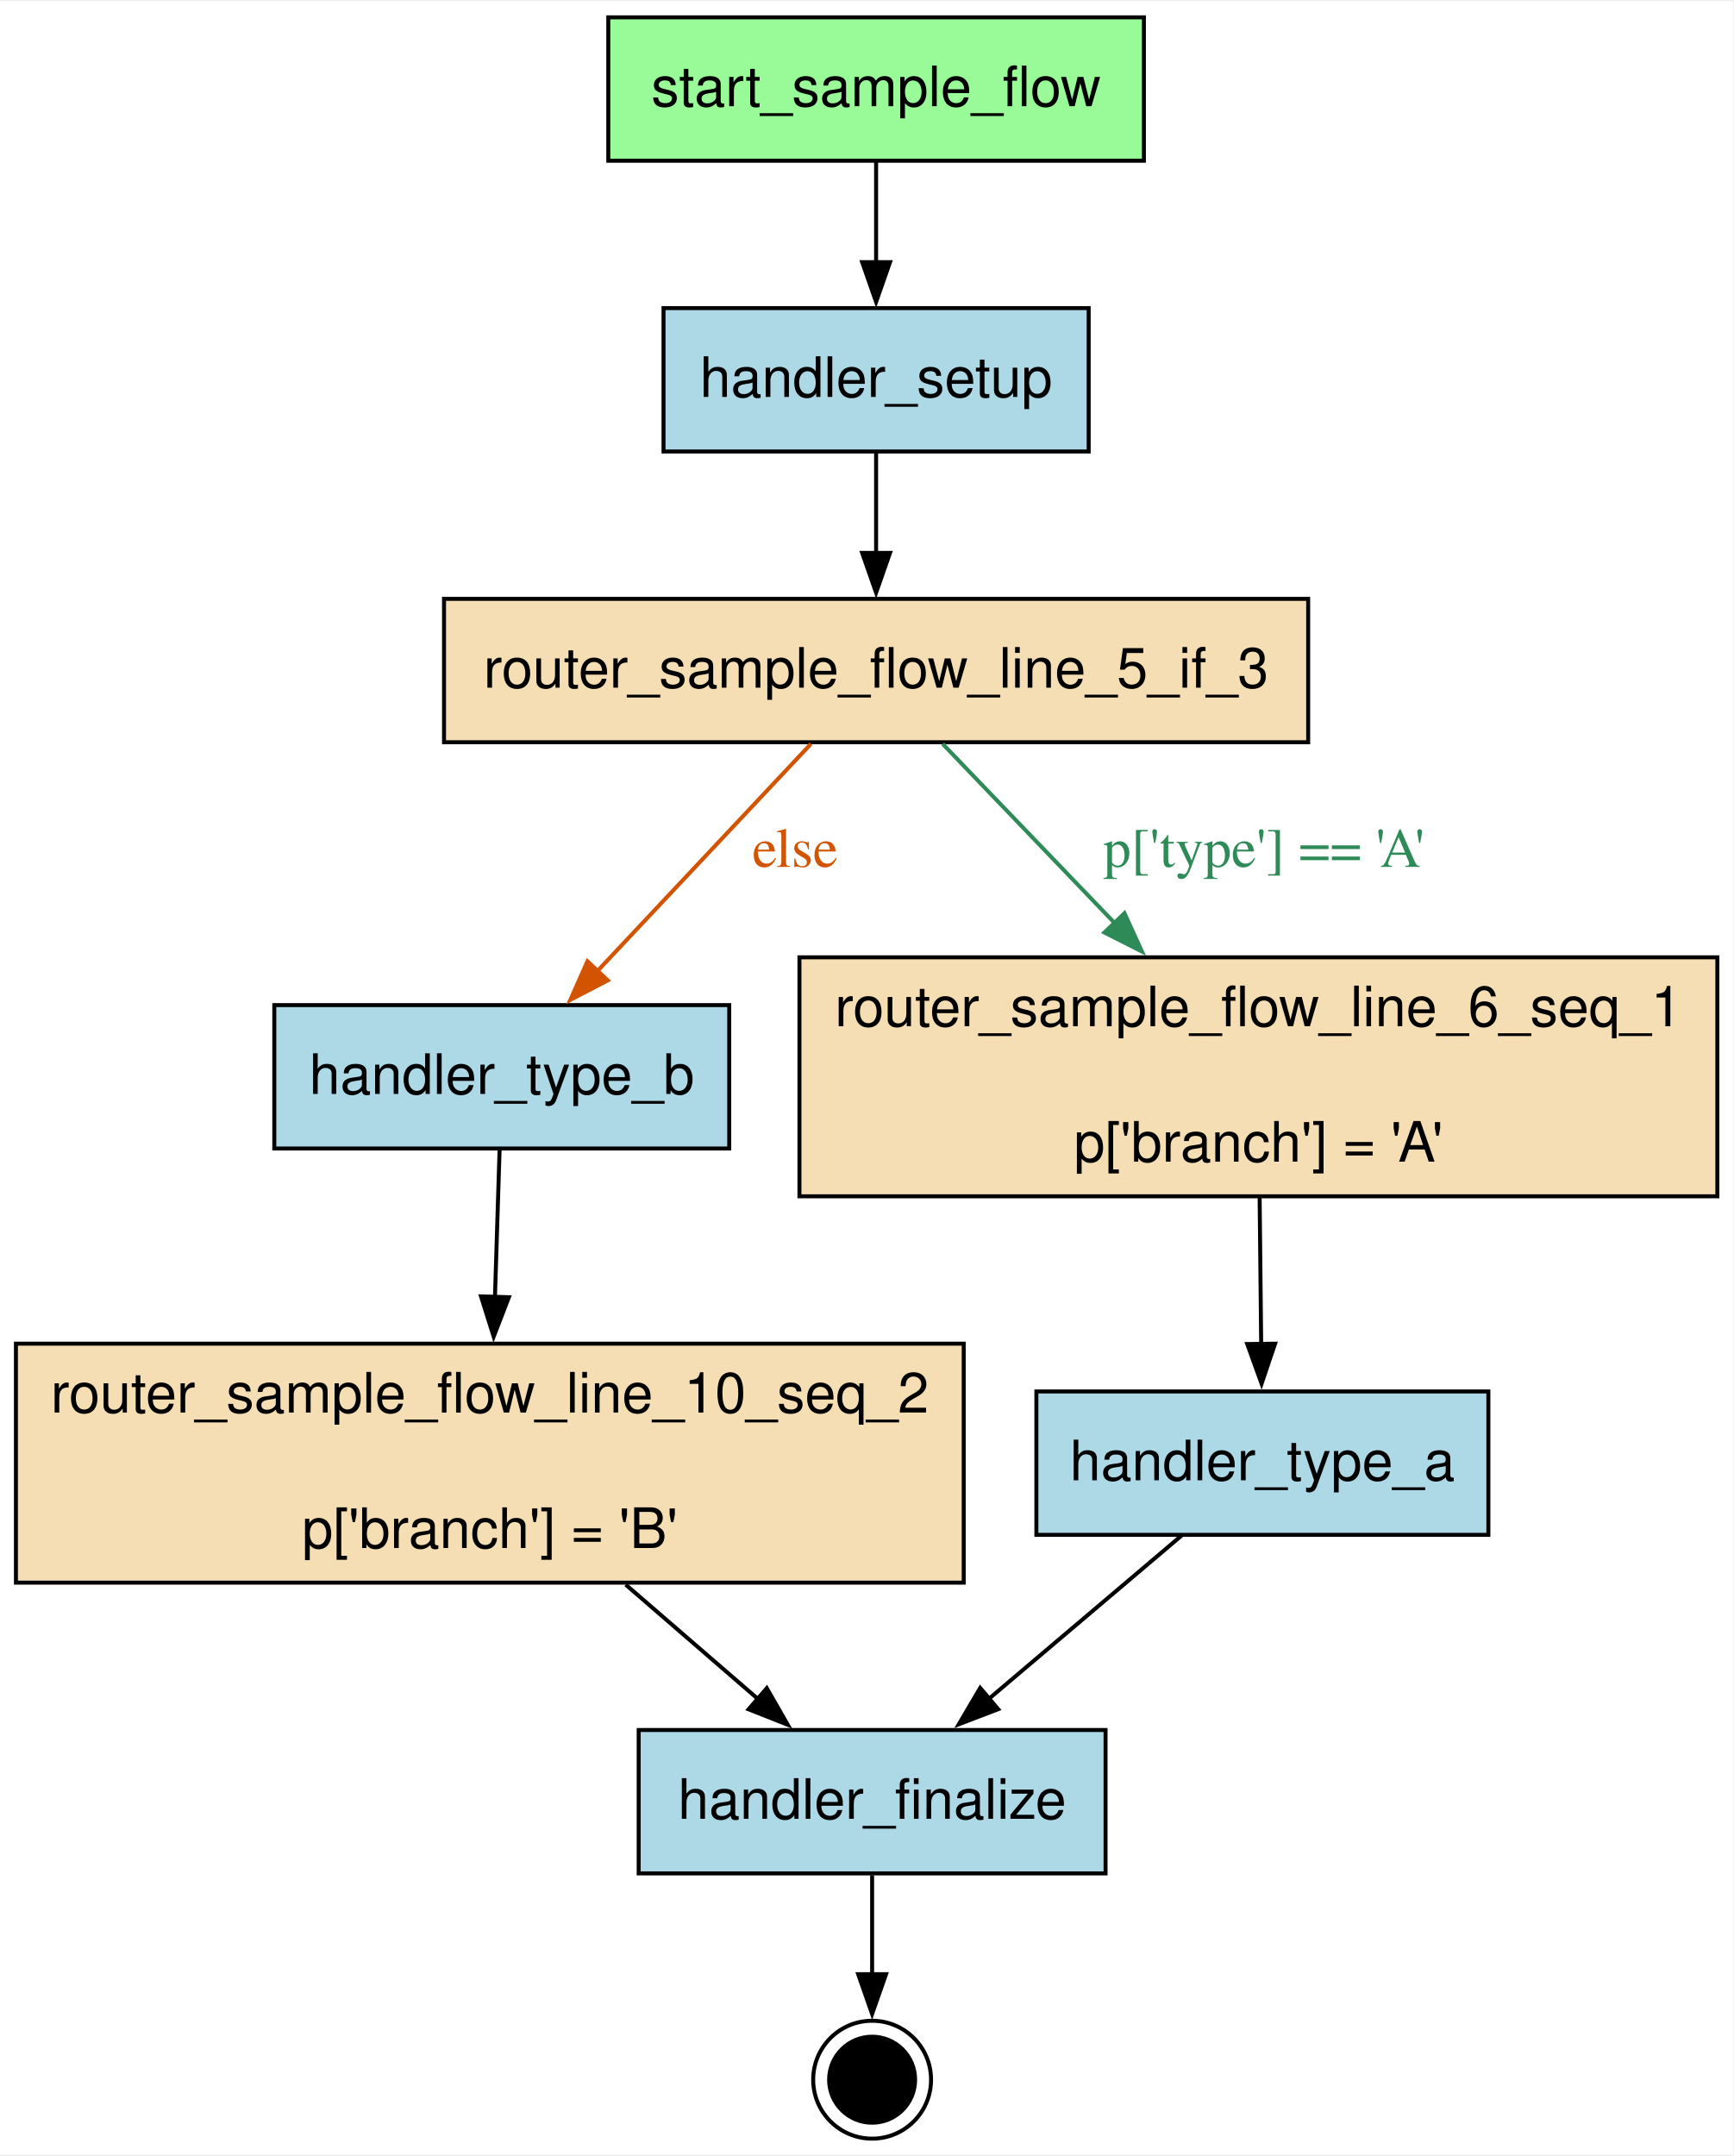
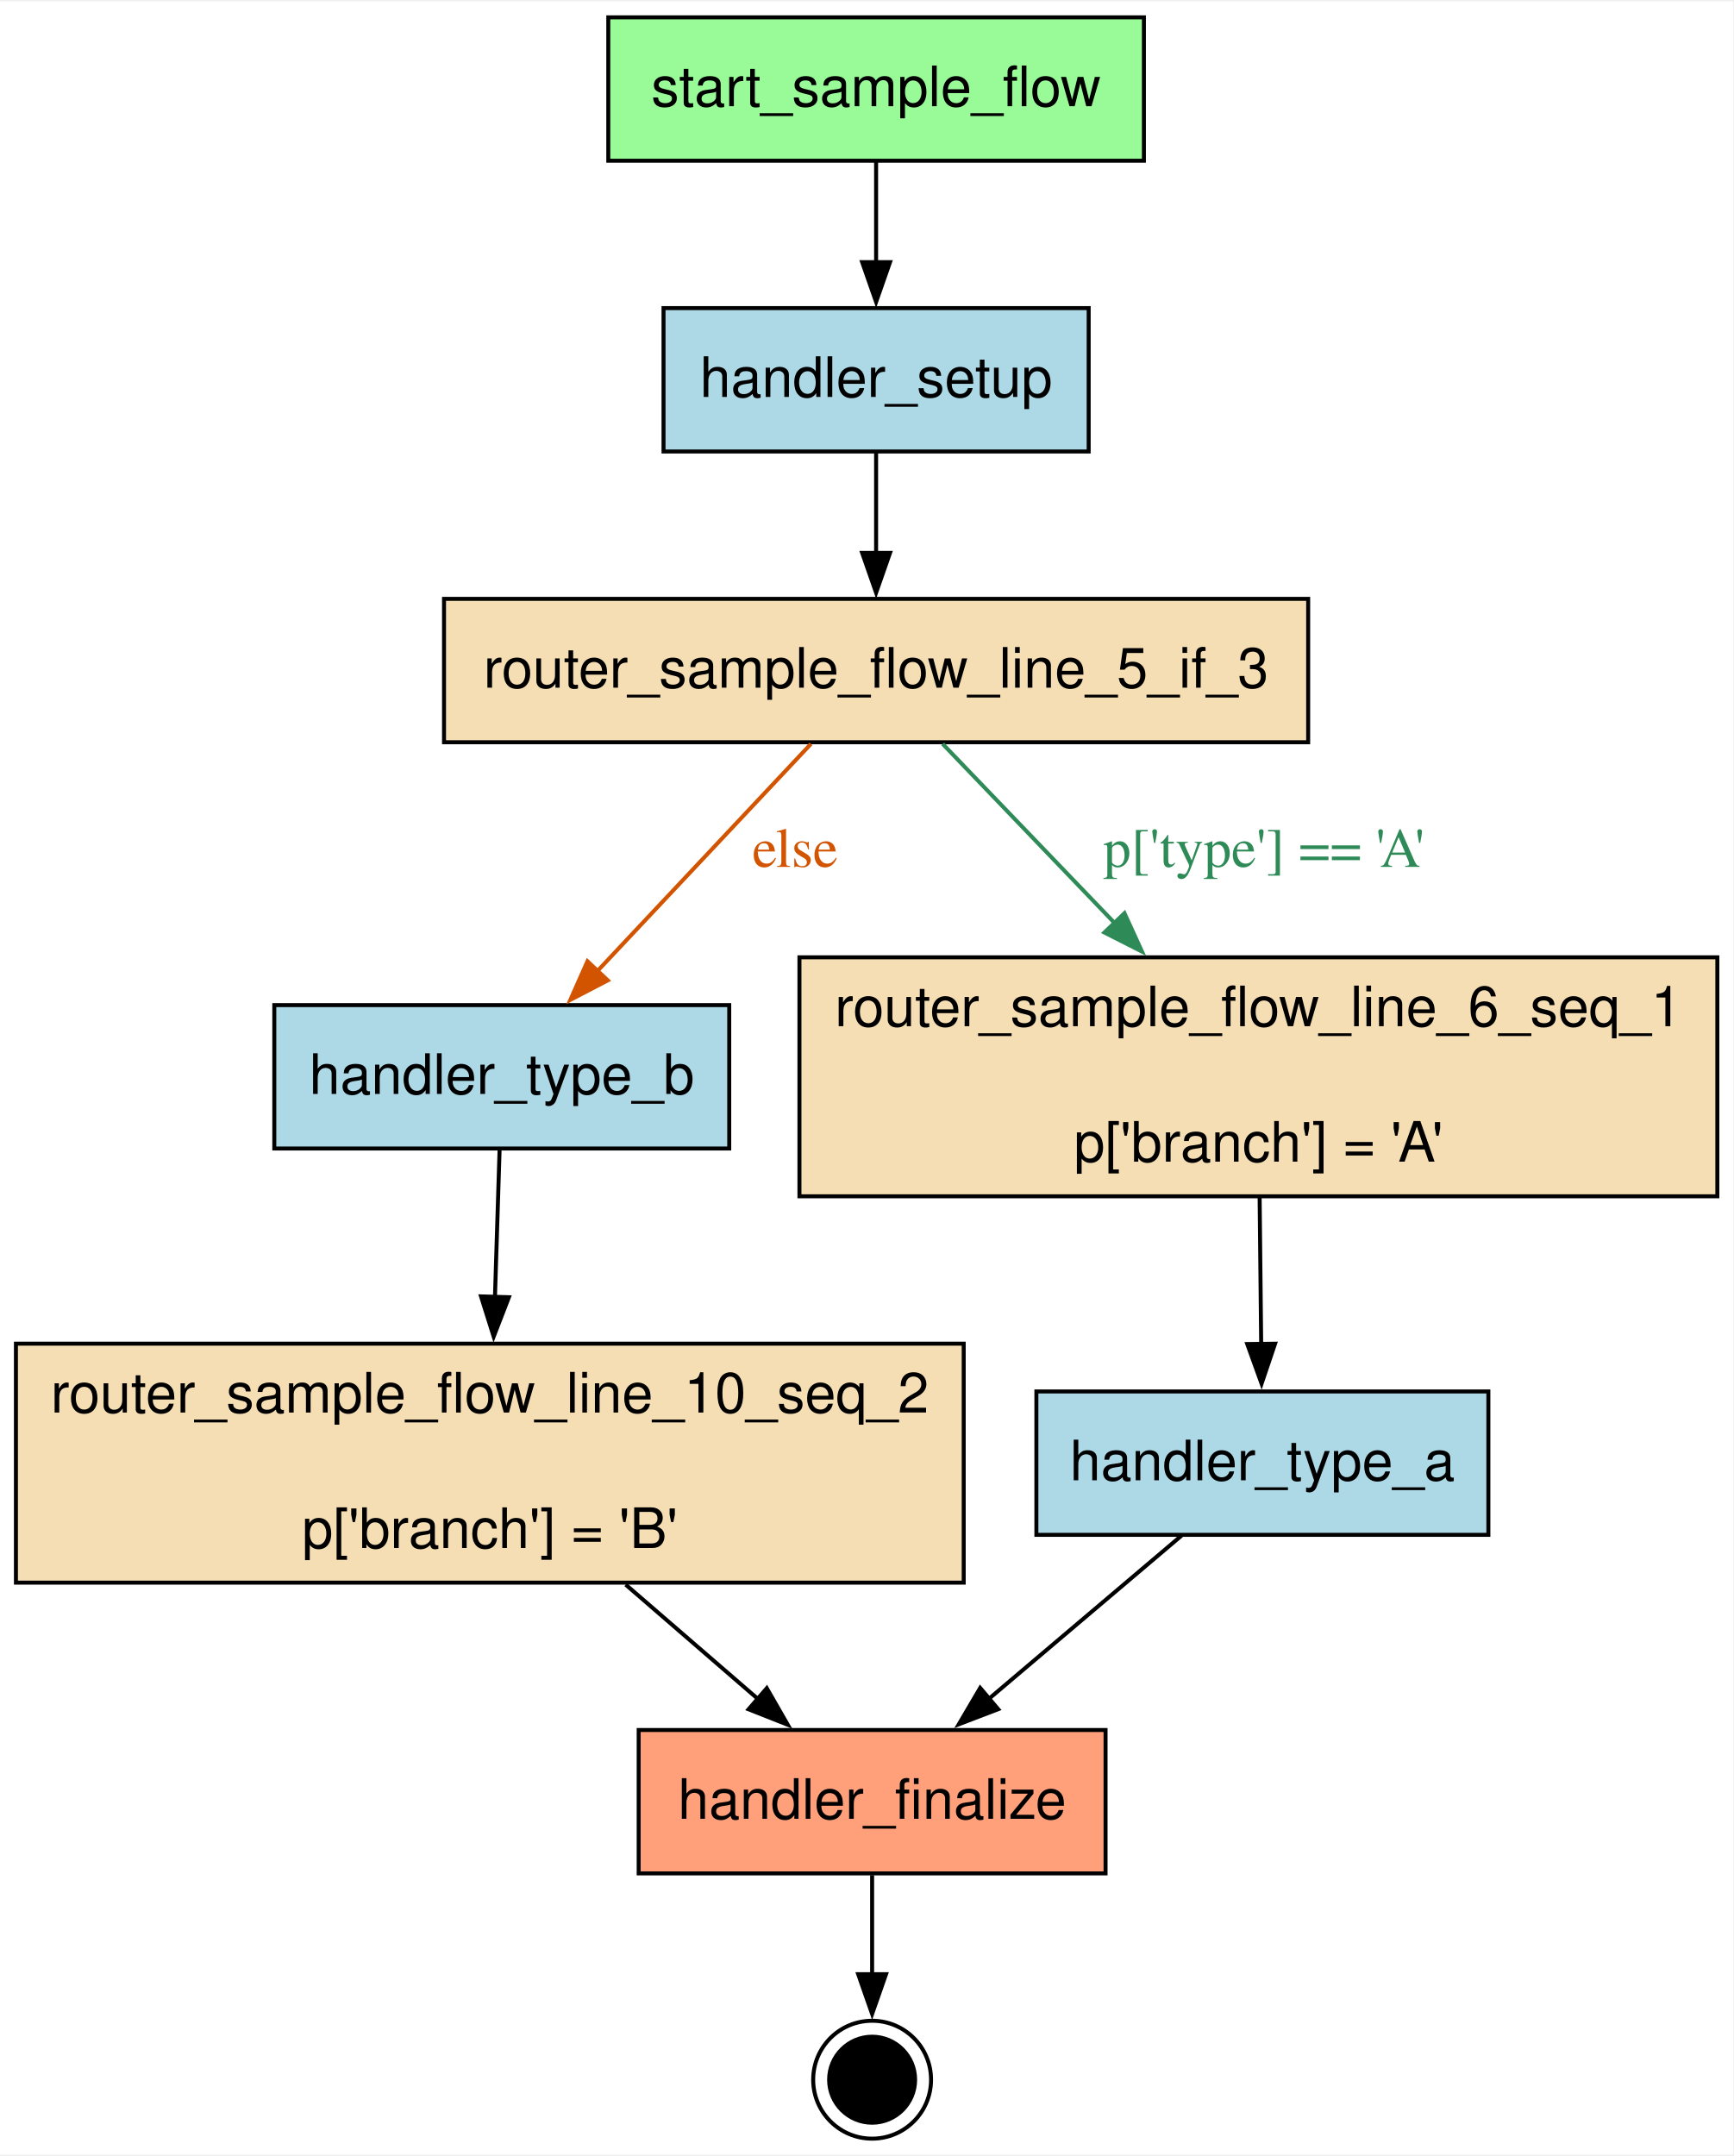
<svg xmlns="http://www.w3.org/2000/svg" width="435pt" height="541pt" viewBox="0.00 0.00 435.25 540.60">
  <g id="graph0" class="graph" transform="scale(1 1) rotate(0) translate(4 536.6)">
    <polygon fill="white" stroke="none" points="-4,4 -4,-536.6 431.25,-536.6 431.25,4 -4,4" />
    <g id="node1" class="node">
      <polygon fill="palegreen" stroke="black" points="283.25,-532.6 148.75,-532.6 148.75,-496.6 283.25,-496.6 283.25,-532.6" />
      <text text-anchor="middle" x="216" y="-510.3" font-family="Helvetica,sans-Serif" font-size="14.00">start_sample_flow</text>
    </g>
    <g id="node3" class="node">
      <polygon fill="lightblue" stroke="black" points="269.38,-459.6 162.62,-459.6 162.62,-423.6 269.38,-423.6 269.38,-459.6" />
      <text text-anchor="middle" x="216" y="-437.3" font-family="Helvetica,sans-Serif" font-size="14.00">handler_setup</text>
    </g>
    <g id="edge1" class="edge">
      <path fill="none" stroke="black" d="M216,-496.41C216,-488.83 216,-479.7 216,-471.14" />
      <polygon fill="black" stroke="black" points="219.5,-471.14 216,-461.14 212.5,-471.14 219.5,-471.14" />
    </g>
    <g id="node2" class="node">
-       <polygon fill="lightblue" stroke="black" points="273.62,-102.6 156.38,-102.6 156.38,-66.6 273.62,-66.6 273.62,-102.6" />
+       <polygon fill="lightsalmon" stroke="black" points="273.62,-102.6 156.38,-102.6 156.38,-66.6 273.62,-66.6 273.62,-102.6" />
      <text text-anchor="middle" x="215" y="-80.3" font-family="Helvetica,sans-Serif" font-size="14.00">handler_finalize</text>
    </g>
    <g id="node9" class="node">
      <ellipse fill="black" stroke="black" cx="215" cy="-14.8" rx="10.8" ry="10.8" />
      <ellipse fill="none" stroke="black" cx="215" cy="-14.8" rx="14.8" ry="14.8" />
    </g>
    <g id="edge9" class="edge">
      <path fill="none" stroke="black" d="M215,-66.14C215,-58.55 215,-49.5 215,-41.19" />
      <polygon fill="black" stroke="black" points="218.5,-41.3 215,-31.3 211.5,-41.3 218.5,-41.3" />
    </g>
    <g id="node7" class="node">
      <polygon fill="wheat" stroke="black" points="324.5,-386.6 107.5,-386.6 107.5,-350.6 324.5,-350.6 324.5,-386.6" />
      <text text-anchor="middle" x="216" y="-364.3" font-family="Helvetica,sans-Serif" font-size="14.00">router_sample_flow_line_5_if_3</text>
    </g>
    <g id="edge2" class="edge">
      <path fill="none" stroke="black" d="M216,-423.41C216,-415.83 216,-406.7 216,-398.14" />
      <polygon fill="black" stroke="black" points="219.5,-398.14 216,-388.14 212.5,-398.14 219.5,-398.14" />
    </g>
    <g id="node4" class="node">
      <polygon fill="lightblue" stroke="black" points="369.75,-187.6 256.25,-187.6 256.25,-151.6 369.75,-151.6 369.75,-187.6" />
      <text text-anchor="middle" x="313" y="-165.3" font-family="Helvetica,sans-Serif" font-size="14.00">handler_type_a</text>
    </g>
    <g id="edge8" class="edge">
      <path fill="none" stroke="black" d="M292.69,-151.4C278.73,-139.57 259.96,-123.68 244.37,-110.47" />
      <polygon fill="black" stroke="black" points="246.66,-107.83 236.77,-104.04 242.14,-113.17 246.66,-107.83" />
    </g>
    <g id="node5" class="node">
      <polygon fill="lightblue" stroke="black" points="179.12,-284.6 64.88,-284.6 64.88,-248.6 179.12,-248.6 179.12,-284.6" />
      <text text-anchor="middle" x="122" y="-262.3" font-family="Helvetica,sans-Serif" font-size="14.00">handler_type_b</text>
    </g>
    <g id="node6" class="node">
      <polygon fill="wheat" stroke="black" points="238,-199.6 0,-199.6 0,-139.6 238,-139.6 238,-199.6" />
      <text text-anchor="middle" x="119" y="-182.3" font-family="Helvetica,sans-Serif" font-size="14.00">router_sample_flow_line_10_seq_2</text>
      <text text-anchor="middle" x="119" y="-148.3" font-family="Helvetica,sans-Serif" font-size="14.00">p['branch'] = 'B'</text>
    </g>
    <g id="edge6" class="edge">
      <path fill="none" stroke="black" d="M121.45,-248.18C121.12,-237.74 120.69,-224 120.28,-211" />
      <polygon fill="black" stroke="black" points="123.79,-211.25 119.97,-201.37 116.79,-211.47 123.79,-211.25" />
    </g>
    <g id="edge7" class="edge">
      <path fill="none" stroke="black" d="M153.12,-139.1C164.06,-129.64 176.06,-119.26 186.56,-110.19" />
      <polygon fill="black" stroke="black" points="188.55,-113.1 193.82,-103.91 183.97,-107.8 188.55,-113.1" />
    </g>
    <g id="edge5" class="edge">
      <path fill="none" stroke="#d35400" d="M199.63,-350.18C184.8,-334.41 162.77,-310.97 145.96,-293.09" />
      <polygon fill="#d35400" stroke="#d35400" points="148.62,-290.81 139.22,-285.92 143.52,-295.61 148.62,-290.81" />
      <text text-anchor="middle" x="195.66" y="-319.3" font-family="Times,serif" font-size="14.00" fill="#d35400">else</text>
    </g>
    <g id="node8" class="node">
      <polygon fill="wheat" stroke="black" points="427.25,-296.6 196.75,-296.6 196.75,-236.6 427.25,-236.6 427.25,-296.6" />
      <text text-anchor="middle" x="312" y="-279.3" font-family="Helvetica,sans-Serif" font-size="14.00">router_sample_flow_line_6_seq_1</text>
      <text text-anchor="middle" x="312" y="-245.3" font-family="Helvetica,sans-Serif" font-size="14.00">p['branch'] = 'A'</text>
    </g>
    <g id="edge4" class="edge">
      <path fill="none" stroke="#2e8b57" d="M232.72,-350.18C244.71,-337.7 261.3,-320.41 276.21,-304.88" />
      <polygon fill="#2e8b57" stroke="#2e8b57" points="278.37,-307.68 282.77,-298.04 273.32,-302.83 278.37,-307.68" />
      <text text-anchor="middle" x="313.38" y="-319.3" font-family="Times,serif" font-size="14.00" fill="#2e8b57">p['type'] == 'A'</text>
    </g>
    <g id="edge3" class="edge">
      <path fill="none" stroke="black" d="M312.31,-236.32C312.43,-224.59 312.57,-211.1 312.7,-199.42" />
      <polygon fill="black" stroke="black" points="316.19,-199.59 312.8,-189.55 309.2,-199.51 316.19,-199.59" />
    </g>
  </g>
</svg>
